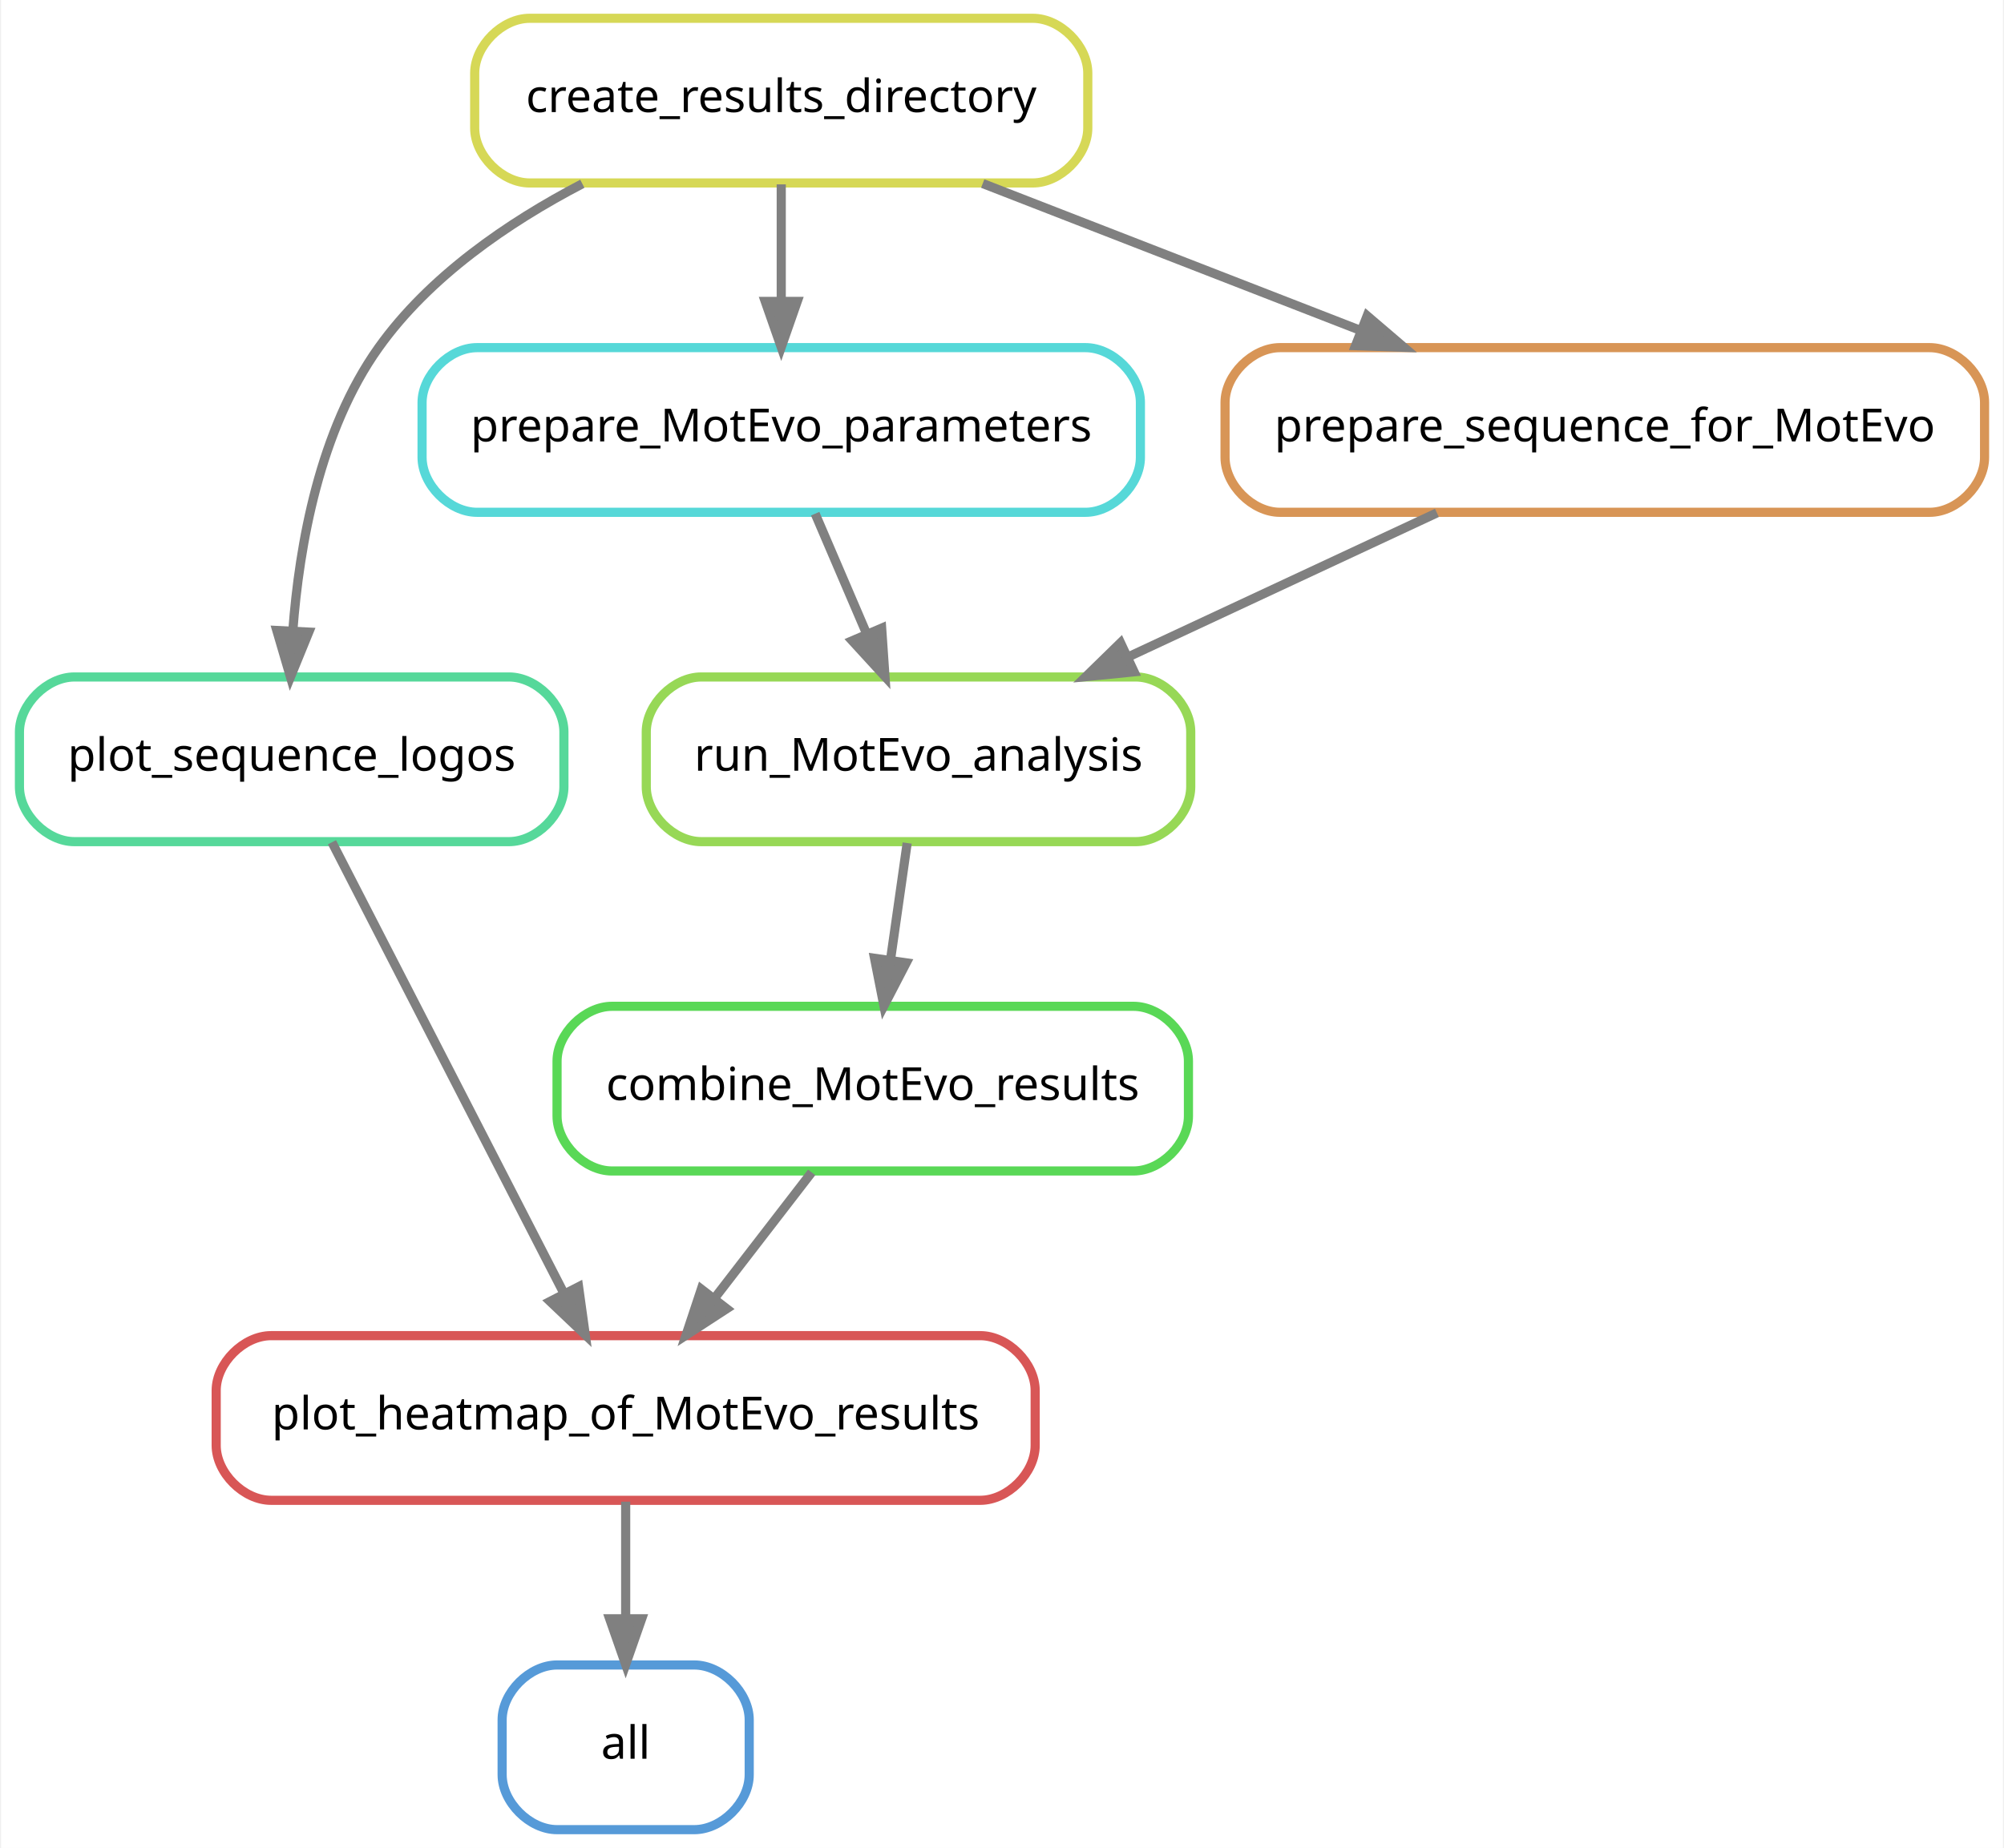
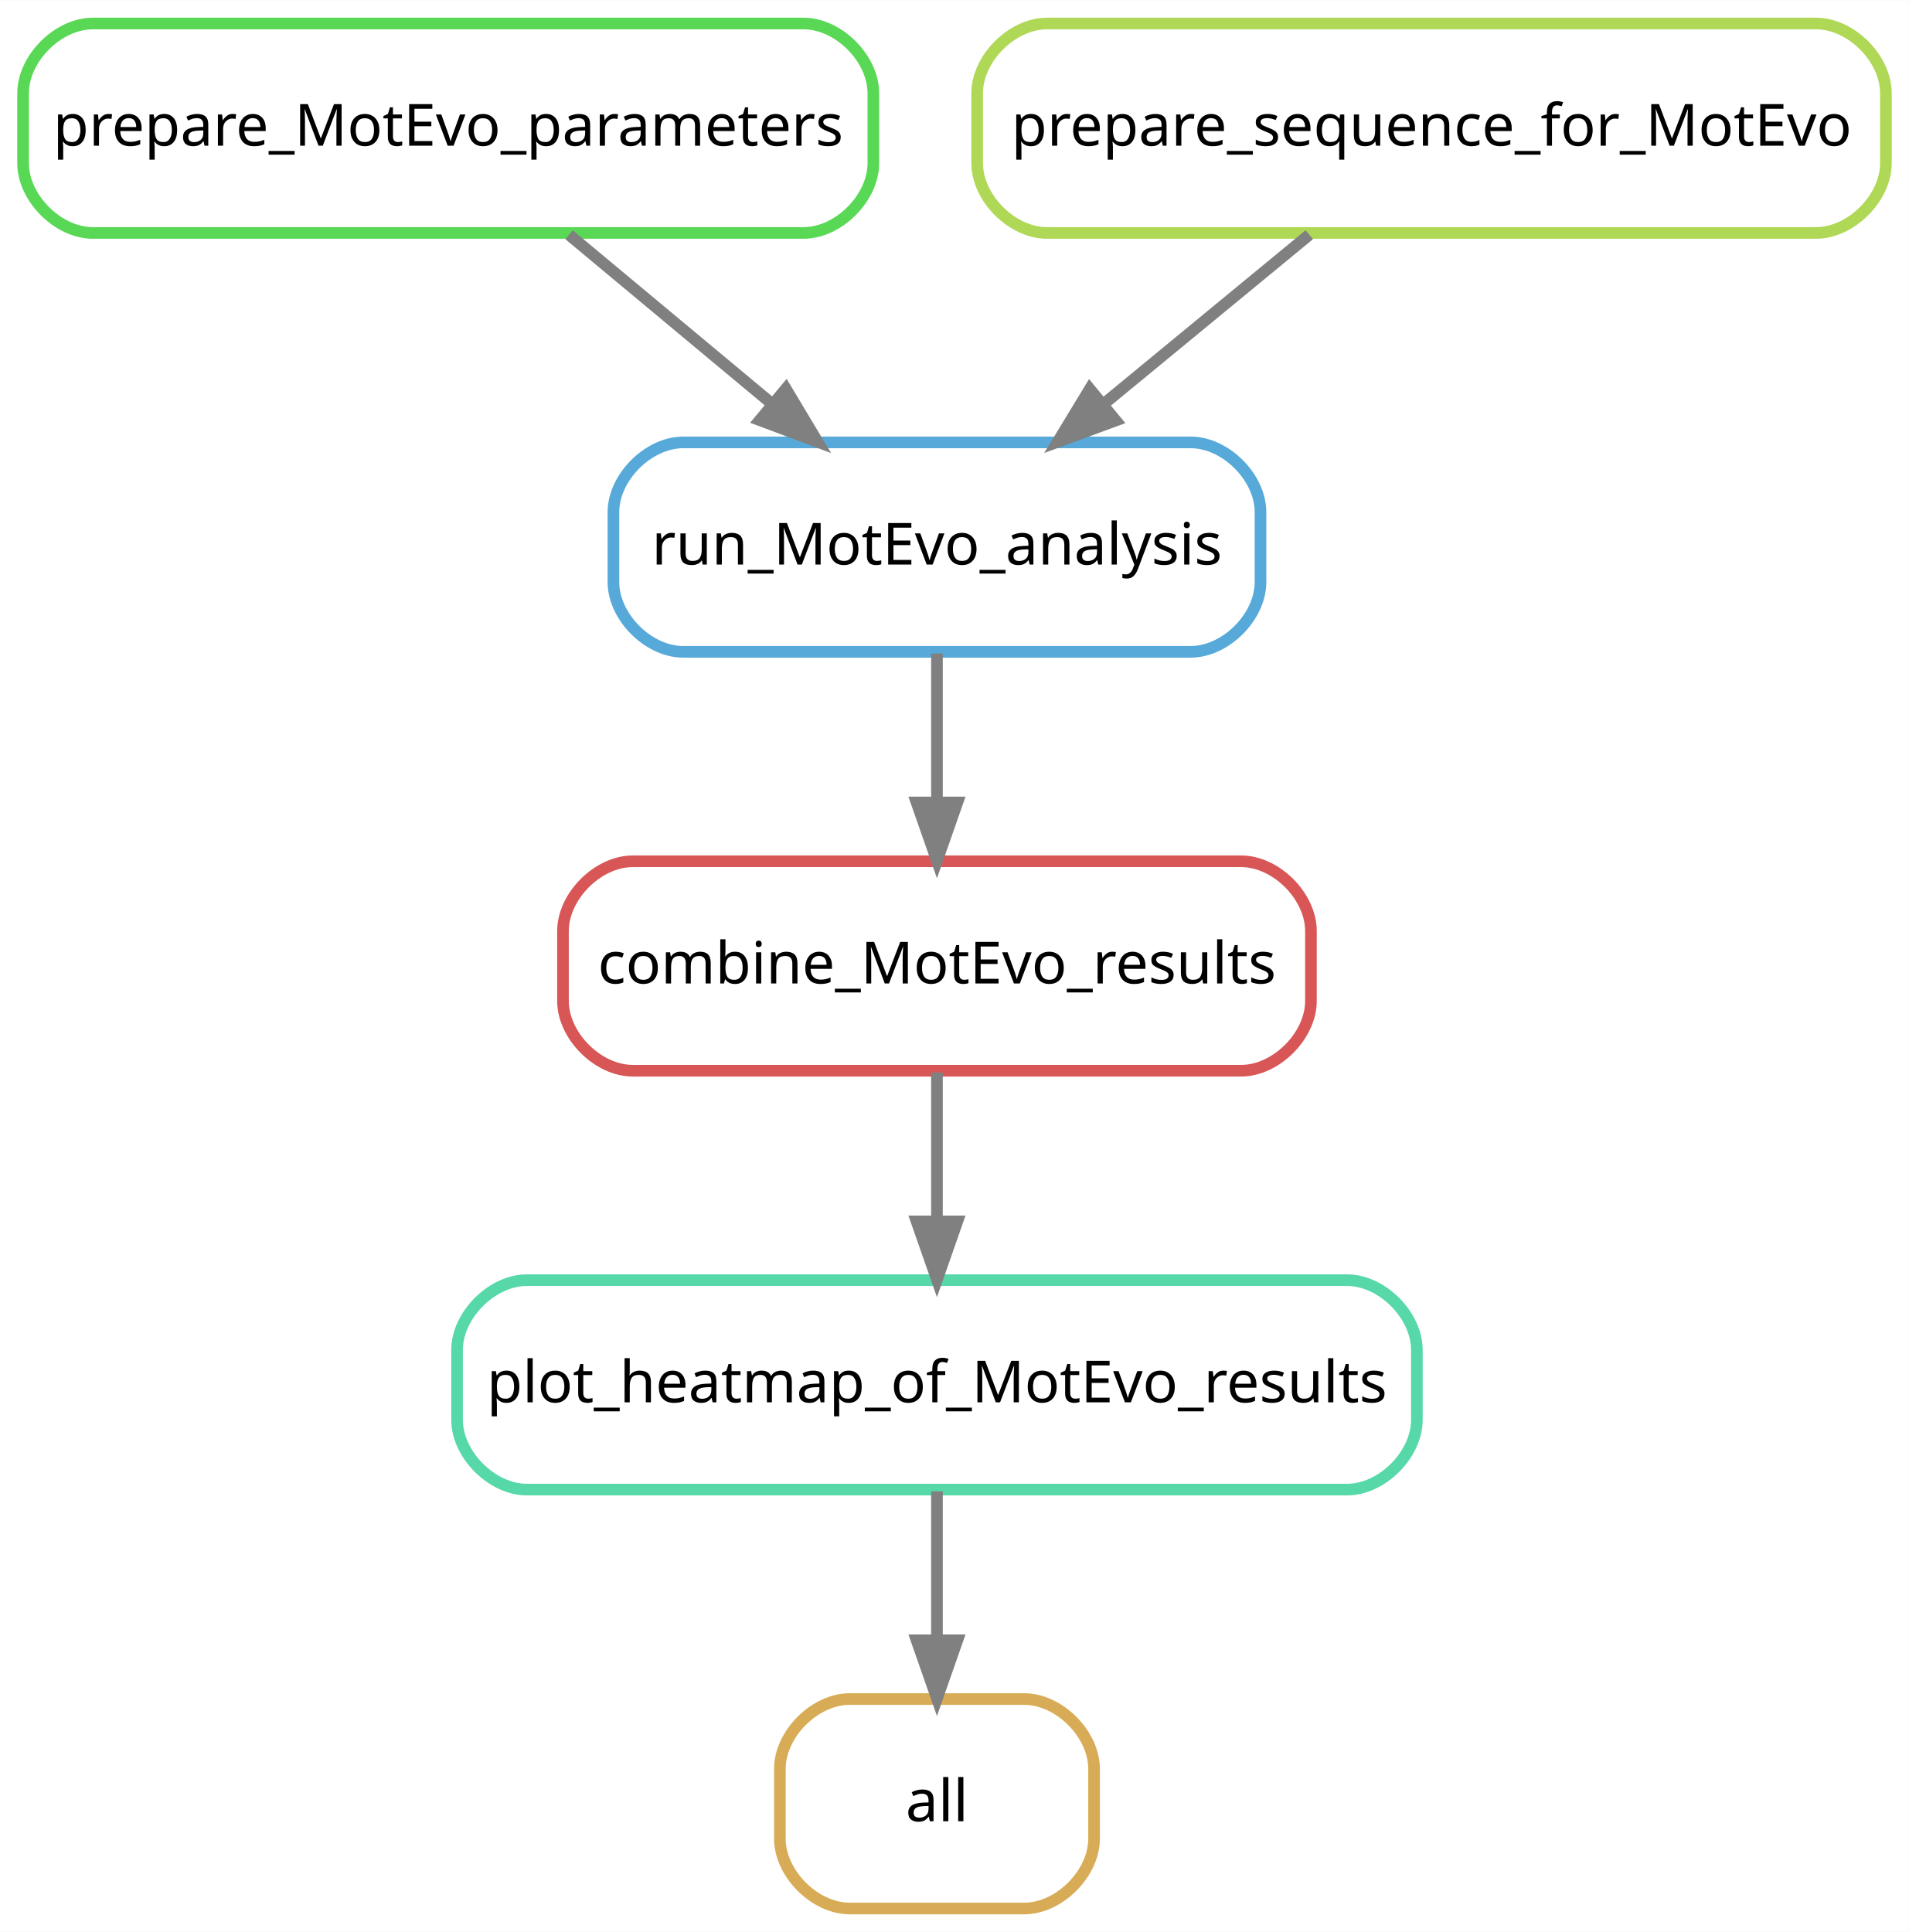
- <svg xmlns="http://www.w3.org/2000/svg" width="438pt" height="404pt" viewBox="0.00 0.00 437.50 404.00">
-   <g id="graph0" class="graph" transform="scale(1 1) rotate(0) translate(4 400)">
-     <polygon fill="white" stroke="none" points="-4,4 -4,-400 433.5,-400 433.5,4 -4,4" />
+ <svg xmlns="http://www.w3.org/2000/svg" width="328pt" height="332pt" viewBox="0.00 0.00 328.08 332.00">
+   <g id="graph0" class="graph" transform="scale(1 1) rotate(0) translate(4 328)">
+     <polygon fill="white" stroke="none" points="-4,4 -4,-328 324.081,-328 324.081,4 -4,4" />
    <g id="node1" class="node">
-       <path fill="none" stroke="#569ad8" stroke-width="2" d="M147.5,-36C147.5,-36 117.5,-36 117.5,-36 111.5,-36 105.5,-30 105.5,-24 105.5,-24 105.5,-12 105.5,-12 105.5,-6 111.5,-0 117.5,-0 117.5,-0 147.5,-0 147.5,-0 153.5,-0 159.5,-6 159.5,-12 159.5,-12 159.5,-24 159.5,-24 159.5,-30 153.5,-36 147.5,-36" />
-       <text text-anchor="middle" x="132.5" y="-15.5" font-family="sans" font-size="10.00">all</text>
+       <path fill="none" stroke="#d8ac56" stroke-width="2" d="M172.034,-36C172.034,-36 142.034,-36 142.034,-36 136.034,-36 130.034,-30 130.034,-24 130.034,-24 130.034,-12 130.034,-12 130.034,-6 136.034,-0 142.034,-0 142.034,-0 172.034,-0 172.034,-0 178.034,-0 184.034,-6 184.034,-12 184.034,-12 184.034,-24 184.034,-24 184.034,-30 178.034,-36 172.034,-36" />
+       <text text-anchor="middle" x="157.034" y="-15" font-family="sans" font-size="10.00">all</text>
    </g>
    <g id="node2" class="node">
-       <path fill="none" stroke="#d85656" stroke-width="2" d="M210,-108C210,-108 55,-108 55,-108 49,-108 43,-102 43,-96 43,-96 43,-84 43,-84 43,-78 49,-72 55,-72 55,-72 210,-72 210,-72 216,-72 222,-78 222,-84 222,-84 222,-96 222,-96 222,-102 216,-108 210,-108" />
-       <text text-anchor="middle" x="132.5" y="-87.5" font-family="sans" font-size="10.00">plot_heatmap_of_MotEvo_results</text>
+       <path fill="none" stroke="#56d8a9" stroke-width="2" d="M227.514,-108C227.514,-108 86.555,-108 86.555,-108 80.555,-108 74.555,-102 74.555,-96 74.555,-96 74.555,-84 74.555,-84 74.555,-78 80.555,-72 86.555,-72 86.555,-72 227.514,-72 227.514,-72 233.514,-72 239.514,-78 239.514,-84 239.514,-84 239.514,-96 239.514,-96 239.514,-102 233.514,-108 227.514,-108" />
+       <text text-anchor="middle" x="157.034" y="-87" font-family="sans" font-size="10.00">plot_heatmap_of_MotEvo_results</text>
    </g>
    <g id="edge1" class="edge">
-       <path fill="none" stroke="grey" stroke-width="2" d="M132.5,-71.697C132.5,-63.983 132.5,-54.712 132.5,-46.112" />
-       <polygon fill="grey" stroke="grey" stroke-width="2" points="136,-46.104 132.5,-36.104 129,-46.104 136,-46.104" />
+       <path fill="none" stroke="grey" stroke-width="2" d="M157.034,-71.697C157.034,-63.983 157.034,-54.712 157.034,-46.112" />
+       <polygon fill="grey" stroke="grey" stroke-width="2" points="160.534,-46.104 157.034,-36.104 153.534,-46.104 160.534,-46.104" />
    </g>
    <g id="node3" class="node">
-       <path fill="none" stroke="#59d856" stroke-width="2" d="M243.5,-180C243.5,-180 129.5,-180 129.5,-180 123.5,-180 117.5,-174 117.5,-168 117.5,-168 117.5,-156 117.5,-156 117.5,-150 123.5,-144 129.5,-144 129.5,-144 243.5,-144 243.5,-144 249.5,-144 255.5,-150 255.5,-156 255.5,-156 255.5,-168 255.5,-168 255.5,-174 249.5,-180 243.5,-180" />
-       <text text-anchor="middle" x="186.5" y="-159.5" font-family="sans" font-size="10.00">combine_MotEvo_results</text>
+       <path fill="none" stroke="#d85656" stroke-width="2" d="M209.31,-180C209.31,-180 104.758,-180 104.758,-180 98.758,-180 92.758,-174 92.758,-168 92.758,-168 92.758,-156 92.758,-156 92.758,-150 98.758,-144 104.758,-144 104.758,-144 209.31,-144 209.31,-144 215.31,-144 221.31,-150 221.31,-156 221.31,-156 221.31,-168 221.31,-168 221.31,-174 215.31,-180 209.31,-180" />
+       <text text-anchor="middle" x="157.034" y="-159" font-family="sans" font-size="10.00">combine_MotEvo_results</text>
    </g>
    <g id="edge2" class="edge">
-       <path fill="none" stroke="grey" stroke-width="2" d="M173.152,-143.697C166.743,-135.389 158.942,-125.277 151.894,-116.141" />
-       <polygon fill="grey" stroke="grey" stroke-width="2" points="154.574,-113.884 145.695,-108.104 149.032,-118.16 154.574,-113.884" />
+       <path fill="none" stroke="grey" stroke-width="2" d="M157.034,-143.697C157.034,-135.983 157.034,-126.712 157.034,-118.112" />
+       <polygon fill="grey" stroke="grey" stroke-width="2" points="160.534,-118.104 157.034,-108.104 153.534,-118.104 160.534,-118.104" />
    </g>
    <g id="node4" class="node">
-       <path fill="none" stroke="#56d89a" stroke-width="2" d="M107,-252C107,-252 12,-252 12,-252 6,-252 0,-246 0,-240 0,-240 0,-228 0,-228 0,-222 6,-216 12,-216 12,-216 107,-216 107,-216 113,-216 119,-222 119,-228 119,-228 119,-240 119,-240 119,-246 113,-252 107,-252" />
-       <text text-anchor="middle" x="59.5" y="-231.5" font-family="sans" font-size="10.00">plot_sequence_logos</text>
+       <path fill="none" stroke="#56a9d8" stroke-width="2" d="M200.64,-252C200.64,-252 113.428,-252 113.428,-252 107.428,-252 101.428,-246 101.428,-240 101.428,-240 101.428,-228 101.428,-228 101.428,-222 107.428,-216 113.428,-216 113.428,-216 200.64,-216 200.64,-216 206.64,-216 212.64,-222 212.64,-228 212.64,-228 212.64,-240 212.64,-240 212.64,-246 206.64,-252 200.64,-252" />
+       <text text-anchor="middle" x="157.034" y="-231" font-family="sans" font-size="10.00">run_MotEvo_analysis</text>
    </g>
    <g id="edge3" class="edge">
-       <path fill="none" stroke="grey" stroke-width="2" d="M68.305,-215.871C80.911,-191.35 104.209,-146.032 119.001,-117.259" />
-       <polygon fill="grey" stroke="grey" stroke-width="2" points="122.204,-118.683 123.663,-108.189 115.978,-115.483 122.204,-118.683" />
+       <path fill="none" stroke="grey" stroke-width="2" d="M157.034,-215.697C157.034,-207.983 157.034,-198.712 157.034,-190.112" />
+       <polygon fill="grey" stroke="grey" stroke-width="2" points="160.534,-190.104 157.034,-180.104 153.534,-190.104 160.534,-190.104" />
    </g>
    <g id="node5" class="node">
-       <path fill="none" stroke="#97d856" stroke-width="2" d="M244,-252C244,-252 149,-252 149,-252 143,-252 137,-246 137,-240 137,-240 137,-228 137,-228 137,-222 143,-216 149,-216 149,-216 244,-216 244,-216 250,-216 256,-222 256,-228 256,-228 256,-240 256,-240 256,-246 250,-252 244,-252" />
-       <text text-anchor="middle" x="196.5" y="-231.5" font-family="sans" font-size="10.00">run_MotEvo_analysis</text>
+       <path fill="none" stroke="#59d856" stroke-width="2" d="M134.103,-324C134.103,-324 11.966,-324 11.966,-324 5.966,-324 -0.034,-318 -0.034,-312 -0.034,-312 -0.034,-300 -0.034,-300 -0.034,-294 5.966,-288 11.966,-288 11.966,-288 134.103,-288 134.103,-288 140.103,-288 146.103,-294 146.103,-300 146.103,-300 146.103,-312 146.103,-312 146.103,-318 140.103,-324 134.103,-324" />
+       <text text-anchor="middle" x="73.034" y="-303" font-family="sans" font-size="10.00">prepare_MotEvo_parameters</text>
    </g>
    <g id="edge4" class="edge">
-       <path fill="none" stroke="grey" stroke-width="2" d="M194.028,-215.697C192.926,-207.983 191.602,-198.712 190.373,-190.112" />
-       <polygon fill="grey" stroke="grey" stroke-width="2" points="193.823,-189.509 188.943,-180.104 186.893,-190.499 193.823,-189.509" />
+       <path fill="none" stroke="grey" stroke-width="2" d="M93.798,-287.697C104.276,-278.965 117.146,-268.24 128.534,-258.75" />
+       <polygon fill="grey" stroke="grey" stroke-width="2" points="131.067,-261.195 136.509,-252.104 126.586,-255.817 131.067,-261.195" />
    </g>
    <g id="node6" class="node">
-       <path fill="none" stroke="#d6d856" stroke-width="2" d="M221.5,-396C221.5,-396 111.5,-396 111.5,-396 105.5,-396 99.5,-390 99.5,-384 99.5,-384 99.5,-372 99.5,-372 99.5,-366 105.5,-360 111.5,-360 111.5,-360 221.5,-360 221.5,-360 227.5,-360 233.5,-366 233.5,-372 233.5,-372 233.5,-384 233.5,-384 233.5,-390 227.5,-396 221.5,-396" />
-       <text text-anchor="middle" x="166.5" y="-375.5" font-family="sans" font-size="10.00">create_results_directory</text>
+       <path fill="none" stroke="#afd856" stroke-width="2" d="M308.127,-324C308.127,-324 175.941,-324 175.941,-324 169.941,-324 163.941,-318 163.941,-312 163.941,-312 163.941,-300 163.941,-300 163.941,-294 169.941,-288 175.941,-288 175.941,-288 308.127,-288 308.127,-288 314.127,-288 320.127,-294 320.127,-300 320.127,-300 320.127,-312 320.127,-312 320.127,-318 314.127,-324 308.127,-324" />
+       <text text-anchor="middle" x="242.034" y="-303" font-family="sans" font-size="10.00">prepare_sequence_for_MotEvo</text>
    </g>
    <g id="edge5" class="edge">
-       <path fill="none" stroke="grey" stroke-width="2" d="M123.03,-359.827C106.772,-351.345 89.581,-339.537 78.5,-324 65.633,-305.959 61.162,-280.972 59.749,-262.065" />
-       <polygon fill="grey" stroke="grey" stroke-width="2" points="63.241,-261.812 59.237,-252.002 56.25,-262.167 63.241,-261.812" />
-     </g>
-     <g id="node7" class="node">
-       <path fill="none" stroke="#56d8d8" stroke-width="2" d="M233,-324C233,-324 100,-324 100,-324 94,-324 88,-318 88,-312 88,-312 88,-300 88,-300 88,-294 94,-288 100,-288 100,-288 233,-288 233,-288 239,-288 245,-294 245,-300 245,-300 245,-312 245,-312 245,-318 239,-324 233,-324" />
-       <text text-anchor="middle" x="166.5" y="-303.5" font-family="sans" font-size="10.00">prepare_MotEvo_parameters</text>
-     </g>
-     <g id="edge8" class="edge">
-       <path fill="none" stroke="grey" stroke-width="2" d="M166.5,-359.697C166.5,-351.983 166.5,-342.712 166.5,-334.112" />
-       <polygon fill="grey" stroke="grey" stroke-width="2" points="170,-334.104 166.5,-324.104 163,-334.104 170,-334.104" />
-     </g>
-     <g id="node8" class="node">
-       <path fill="none" stroke="#d89556" stroke-width="2" d="M417.5,-324C417.5,-324 275.5,-324 275.5,-324 269.5,-324 263.5,-318 263.5,-312 263.5,-312 263.5,-300 263.5,-300 263.5,-294 269.5,-288 275.5,-288 275.5,-288 417.5,-288 417.5,-288 423.5,-288 429.5,-294 429.5,-300 429.5,-300 429.5,-312 429.5,-312 429.5,-318 423.5,-324 417.5,-324" />
-       <text text-anchor="middle" x="346.5" y="-303.5" font-family="sans" font-size="10.00">prepare_sequence_for_MotEvo</text>
-     </g>
-     <g id="edge9" class="edge">
-       <path fill="none" stroke="grey" stroke-width="2" d="M210.533,-359.876C235.468,-350.179 266.838,-337.98 293.162,-327.743" />
-       <polygon fill="grey" stroke="grey" stroke-width="2" points="294.559,-330.955 302.61,-324.068 292.021,-324.431 294.559,-330.955" />
-     </g>
-     <g id="edge7" class="edge">
-       <path fill="none" stroke="grey" stroke-width="2" d="M173.916,-287.697C177.294,-279.813 181.37,-270.304 185.123,-261.546" />
-       <polygon fill="grey" stroke="grey" stroke-width="2" points="188.447,-262.675 189.17,-252.104 182.013,-259.917 188.447,-262.675" />
-     </g>
-     <g id="edge6" class="edge">
-       <path fill="none" stroke="grey" stroke-width="2" d="M309.806,-287.876C289.482,-278.392 264.029,-266.513 242.398,-256.419" />
-       <polygon fill="grey" stroke="grey" stroke-width="2" points="243.617,-253.126 233.075,-252.068 240.657,-259.469 243.617,-253.126" />
+       <path fill="none" stroke="grey" stroke-width="2" d="M221.023,-287.697C210.318,-278.881 197.145,-268.032 185.539,-258.474" />
+       <polygon fill="grey" stroke="grey" stroke-width="2" points="187.748,-255.76 177.804,-252.104 183.298,-261.163 187.748,-255.76" />
    </g>
  </g>
</svg>
